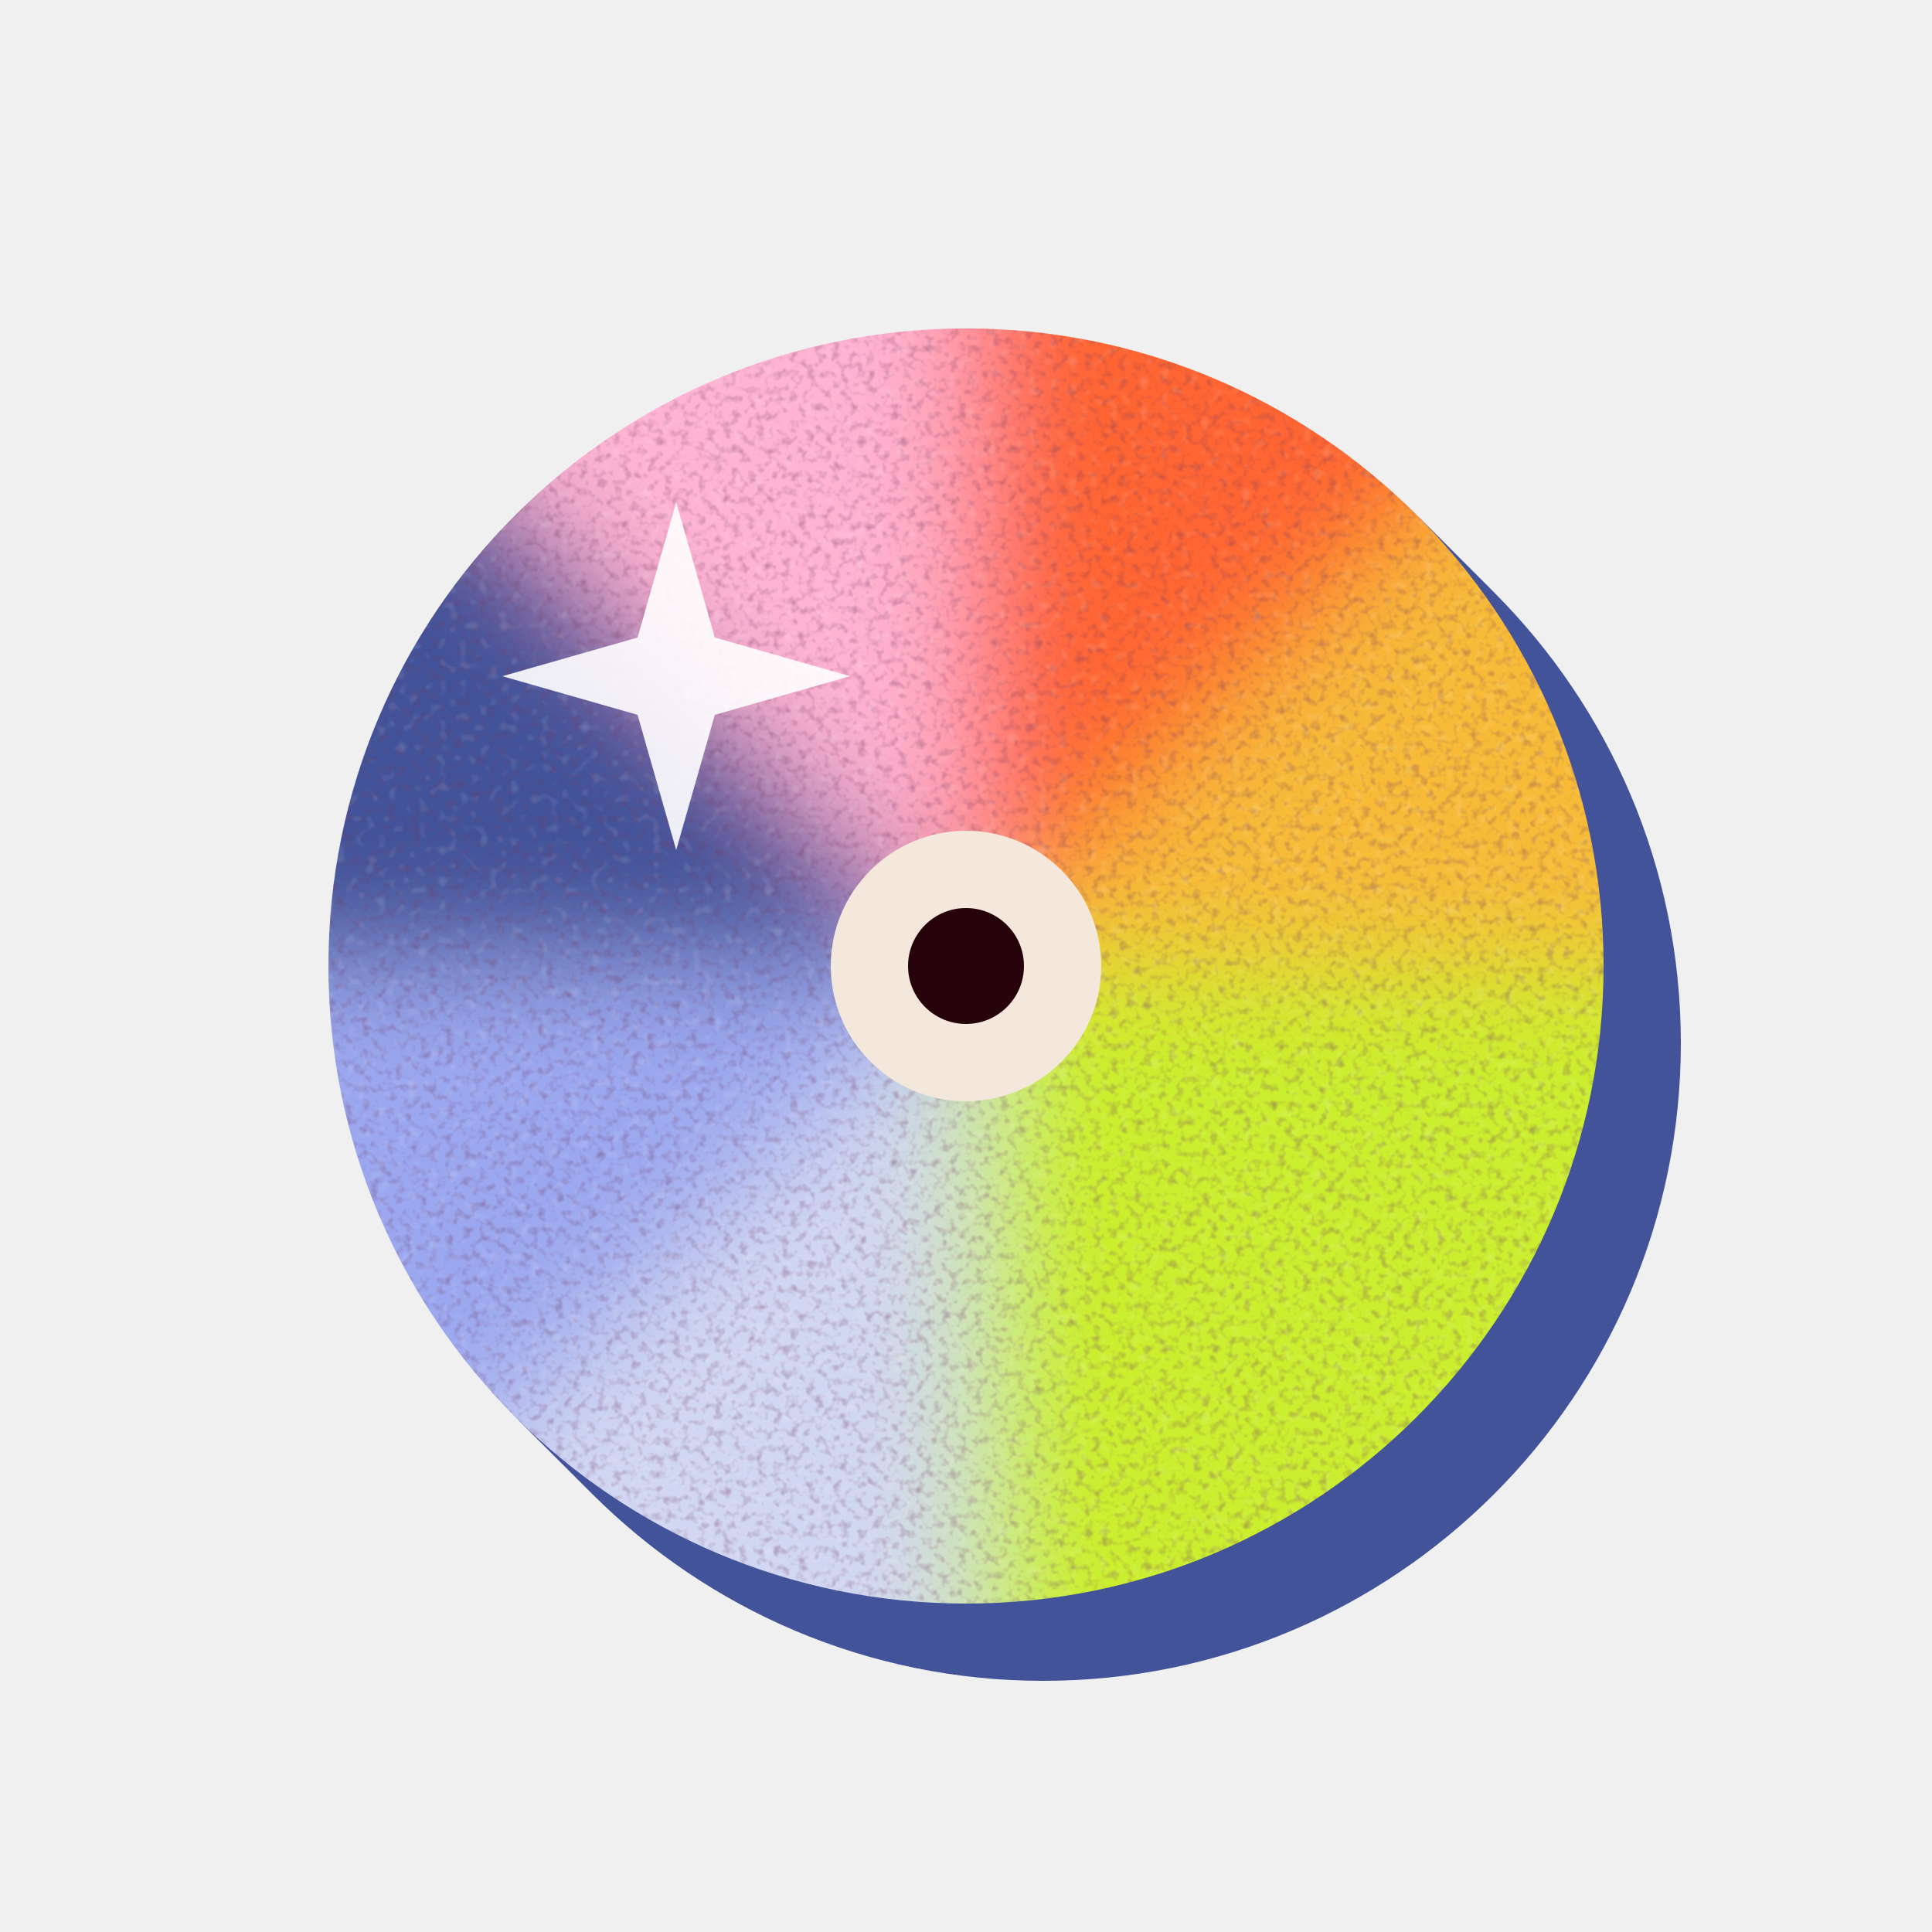
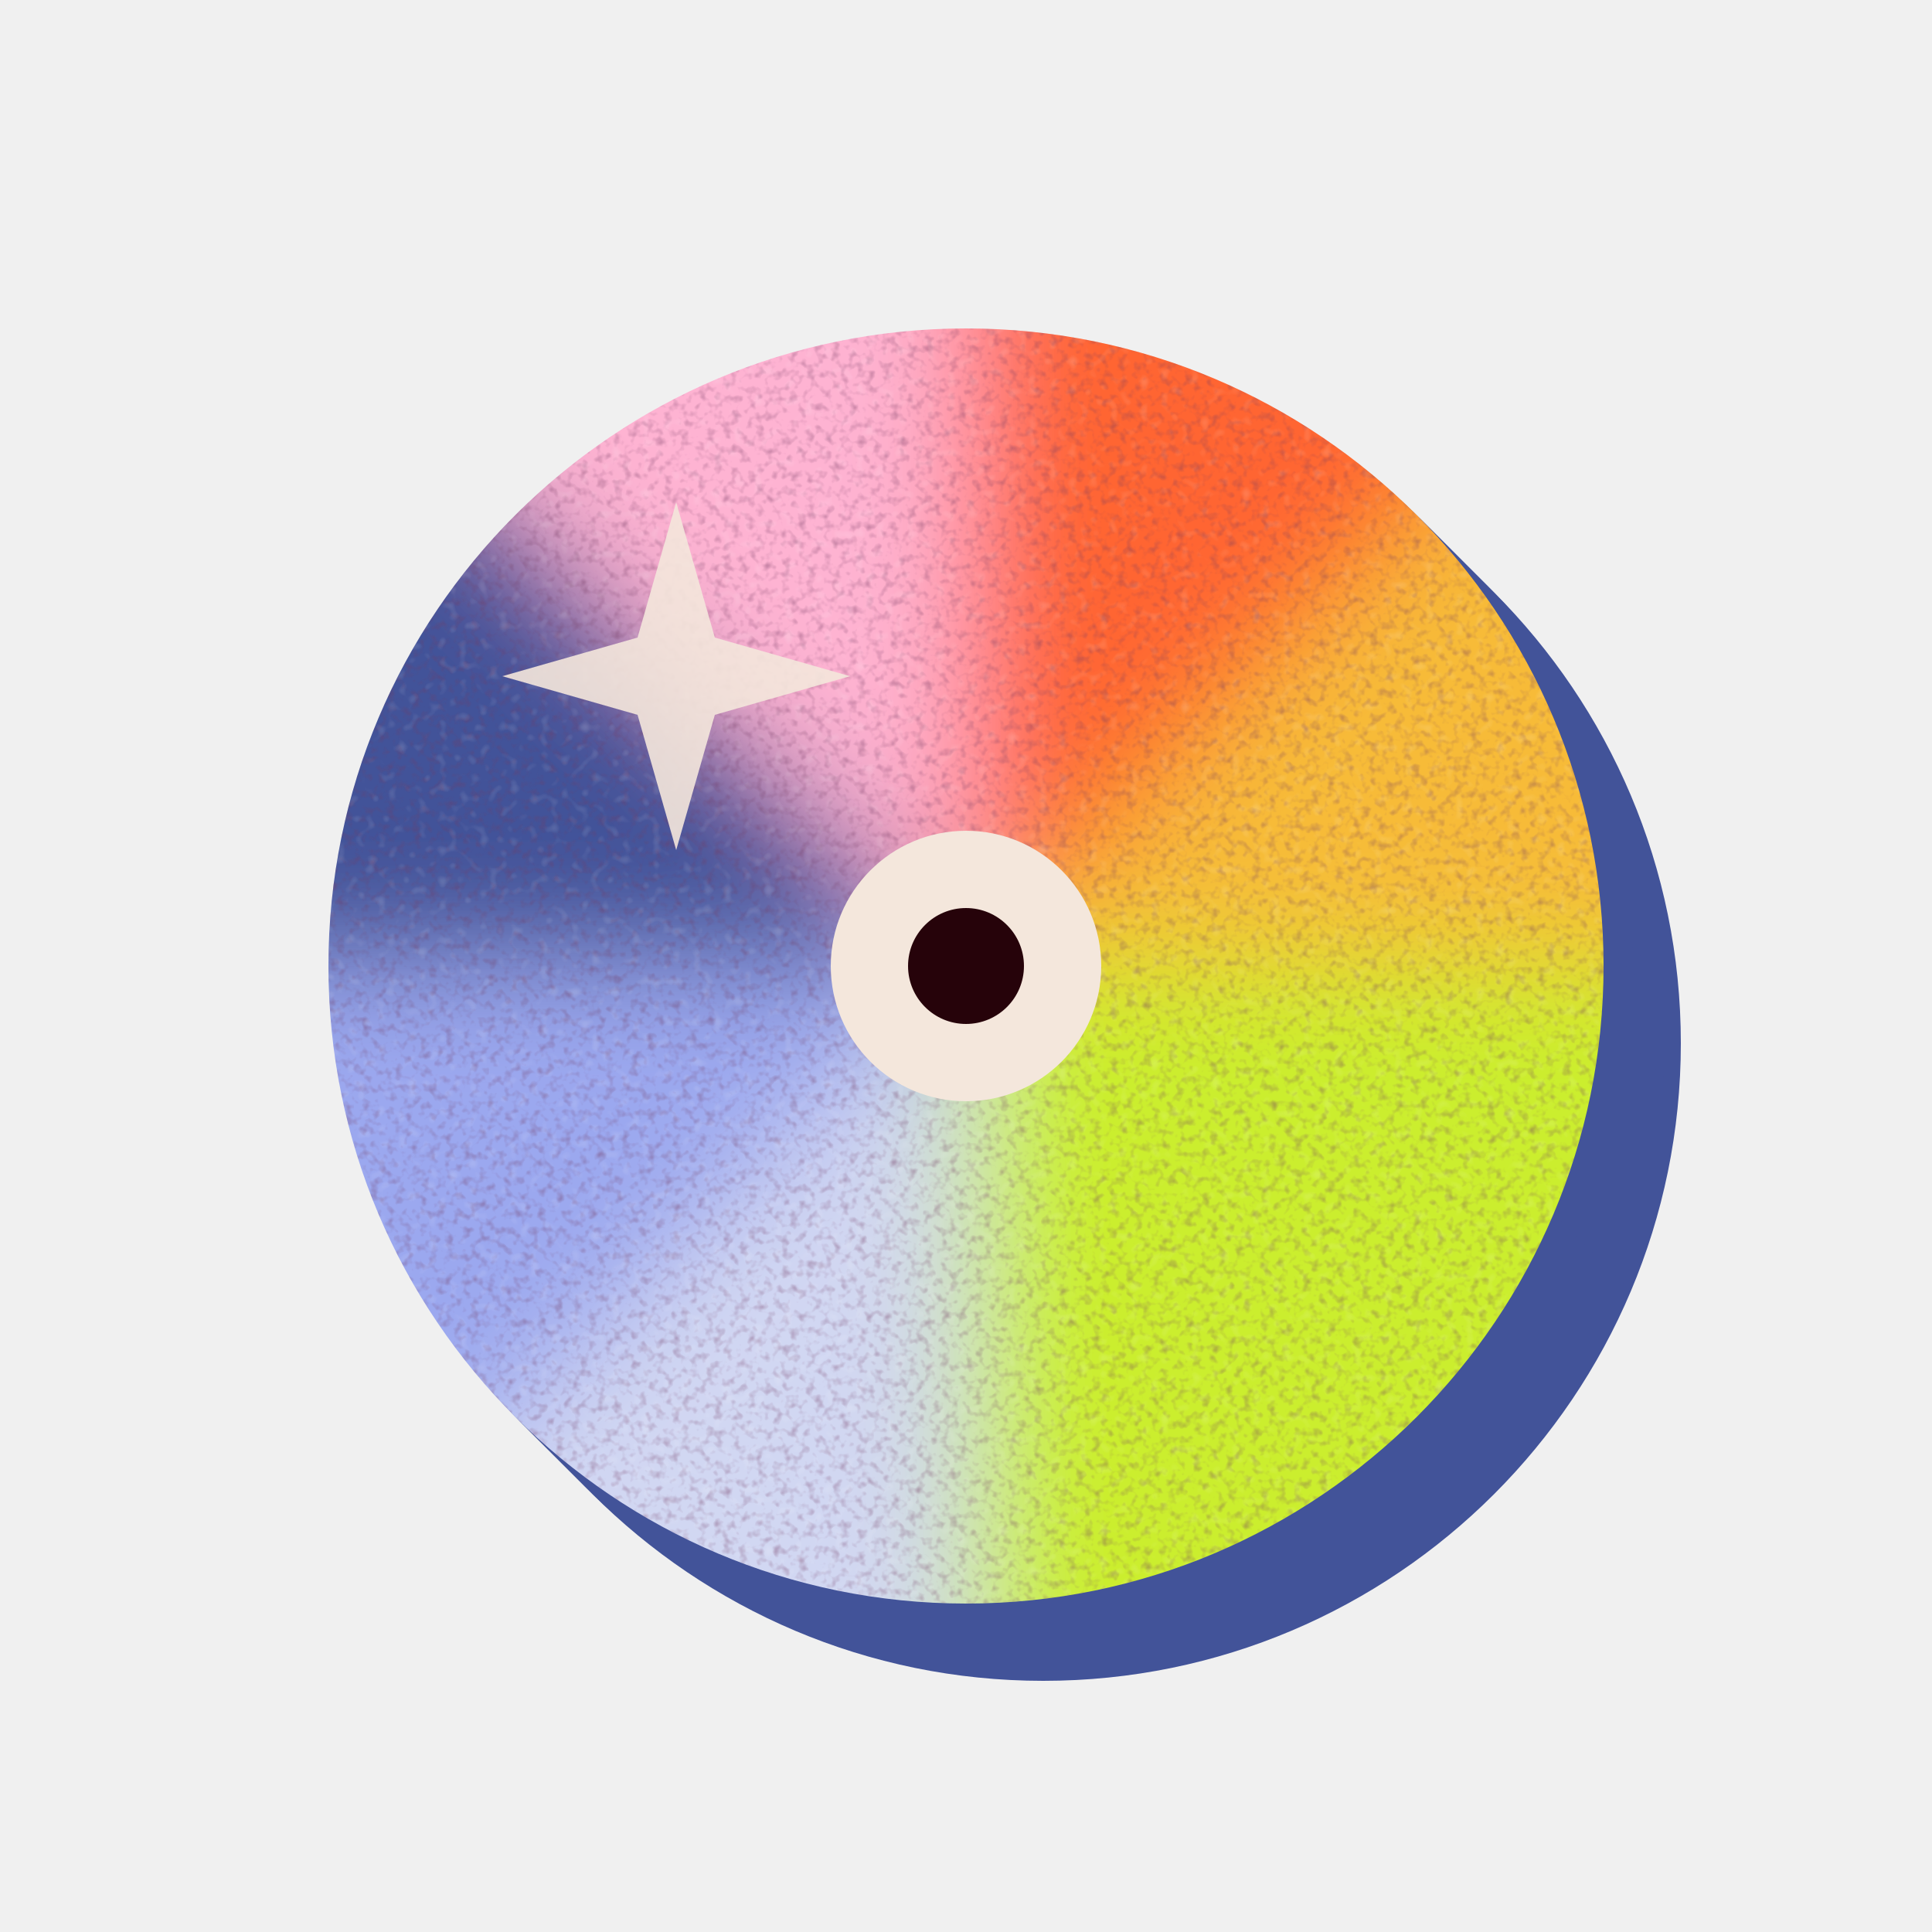
<svg xmlns="http://www.w3.org/2000/svg" viewBox="0 0 200 200" role="img" aria-label="Color disc, eight ways of seeing">
  <defs>
    <filter id="disco-blur" x="-50%" y="-50%" width="200%" height="200%">
      <feGaussianBlur stdDeviation="13" />
    </filter>
    <filter id="disco-blur2" x="-50%" y="-50%" width="200%" height="200%">
      <feGaussianBlur stdDeviation="6" />
    </filter>
    <filter id="disco-grao" x="0" y="0" width="100%" height="100%">
      <feTurbulence type="fractalNoise" baseFrequency="1.15" numOctaves="2" seed="7" result="n" />
      <feColorMatrix in="n" type="matrix" values="0 0 0 0 0.17  0 0 0 0 0.04  0 0 0 0 0.12  1.6 0 0 0 -0.78" />
    </filter>
    <filter id="disco-luz" x="0" y="0" width="100%" height="100%">
      <feTurbulence type="fractalNoise" baseFrequency="0.95" numOctaves="1" seed="11" result="n" />
      <feColorMatrix in="n" type="matrix" values="0 0 0 0 1  0 0 0 0 1  0 0 0 0 1  0 1.5 0 0 -0.85" />
    </filter>
  </defs>
  <g transform="translate(8.00 8.00)" fill="#425399">
    <circle cx="100" cy="100" r="66" />
  </g>
  <g transform="translate(7.20 7.20)" fill="#425399">
    <circle cx="100" cy="100" r="66" />
  </g>
  <g transform="translate(6.40 6.40)" fill="#425399">
    <circle cx="100" cy="100" r="66" />
  </g>
  <g transform="translate(5.60 5.60)" fill="#425399">
    <circle cx="100" cy="100" r="66" />
  </g>
  <g transform="translate(4.80 4.80)" fill="#425399">
    <circle cx="100" cy="100" r="66" />
  </g>
  <g transform="translate(4.00 4.00)" fill="#425399">
    <circle cx="100" cy="100" r="66" />
  </g>
  <g transform="translate(3.20 3.20)" fill="#425399">
    <circle cx="100" cy="100" r="66" />
  </g>
  <g transform="translate(2.40 2.40)" fill="#425399">
    <circle cx="100" cy="100" r="66" />
  </g>
  <g transform="translate(1.60 1.60)" fill="#425399">
    <circle cx="100" cy="100" r="66" />
  </g>
  <g transform="translate(0.80 0.80)" fill="#425399">
    <circle cx="100" cy="100" r="66" />
  </g>
  <clipPath id="disco-a">
    <circle cx="100" cy="100" r="66" />
  </clipPath>
  <g clip-path="url(#disco-a)">
    <g filter="url(#disco-blur2)">
      <path d="M100 100L100.0 10.0A90 90 0 0 1 163.6 36.4Z" fill="#FF6533" />
      <path d="M100 100L163.6 36.4A90 90 0 0 1 190.0 100.0Z" fill="#F7BB39" />
      <path d="M100 100L190.0 100.0A90 90 0 0 1 163.6 163.6Z" fill="#CBEE2F" />
      <path d="M100 100L163.6 163.6A90 90 0 0 1 100.0 190.0Z" fill="#CBEE2F" />
      <path d="M100 100L100.0 190.0A90 90 0 0 1 36.4 163.6Z" fill="#D1D7F2" />
      <path d="M100 100L36.4 163.6A90 90 0 0 1 10.0 100.0Z" fill="#9BA8EF" />
      <path d="M100 100L10.0 100.0A90 90 0 0 1 36.4 36.4Z" fill="#425399" />
      <path d="M100 100L36.4 36.4A90 90 0 0 1 100.0 10.0Z" fill="#FEB3D2" />
    </g>
    <rect width="200" height="200" filter="url(#disco-grao)" opacity=".55" />
    <rect width="200" height="200" filter="url(#disco-luz)" opacity=".35" />
  </g>
  <circle cx="100" cy="100" r="14" fill="#F4E7DC" />
  <circle cx="100" cy="100" r="6" fill="#26030A" />
-   <path d="M70 52 L74 66 L88 70 L74 74 L70 88 L66 74 L52 70 L66 66Z" fill="#FFFFFF" opacity=".9" />
+   <path d="M70 52 L74 66 L88 70 L74 74 L70 88 L66 74 L52 70 L66 66Z" fill="#F4E7DC" opacity=".9" />
</svg>
